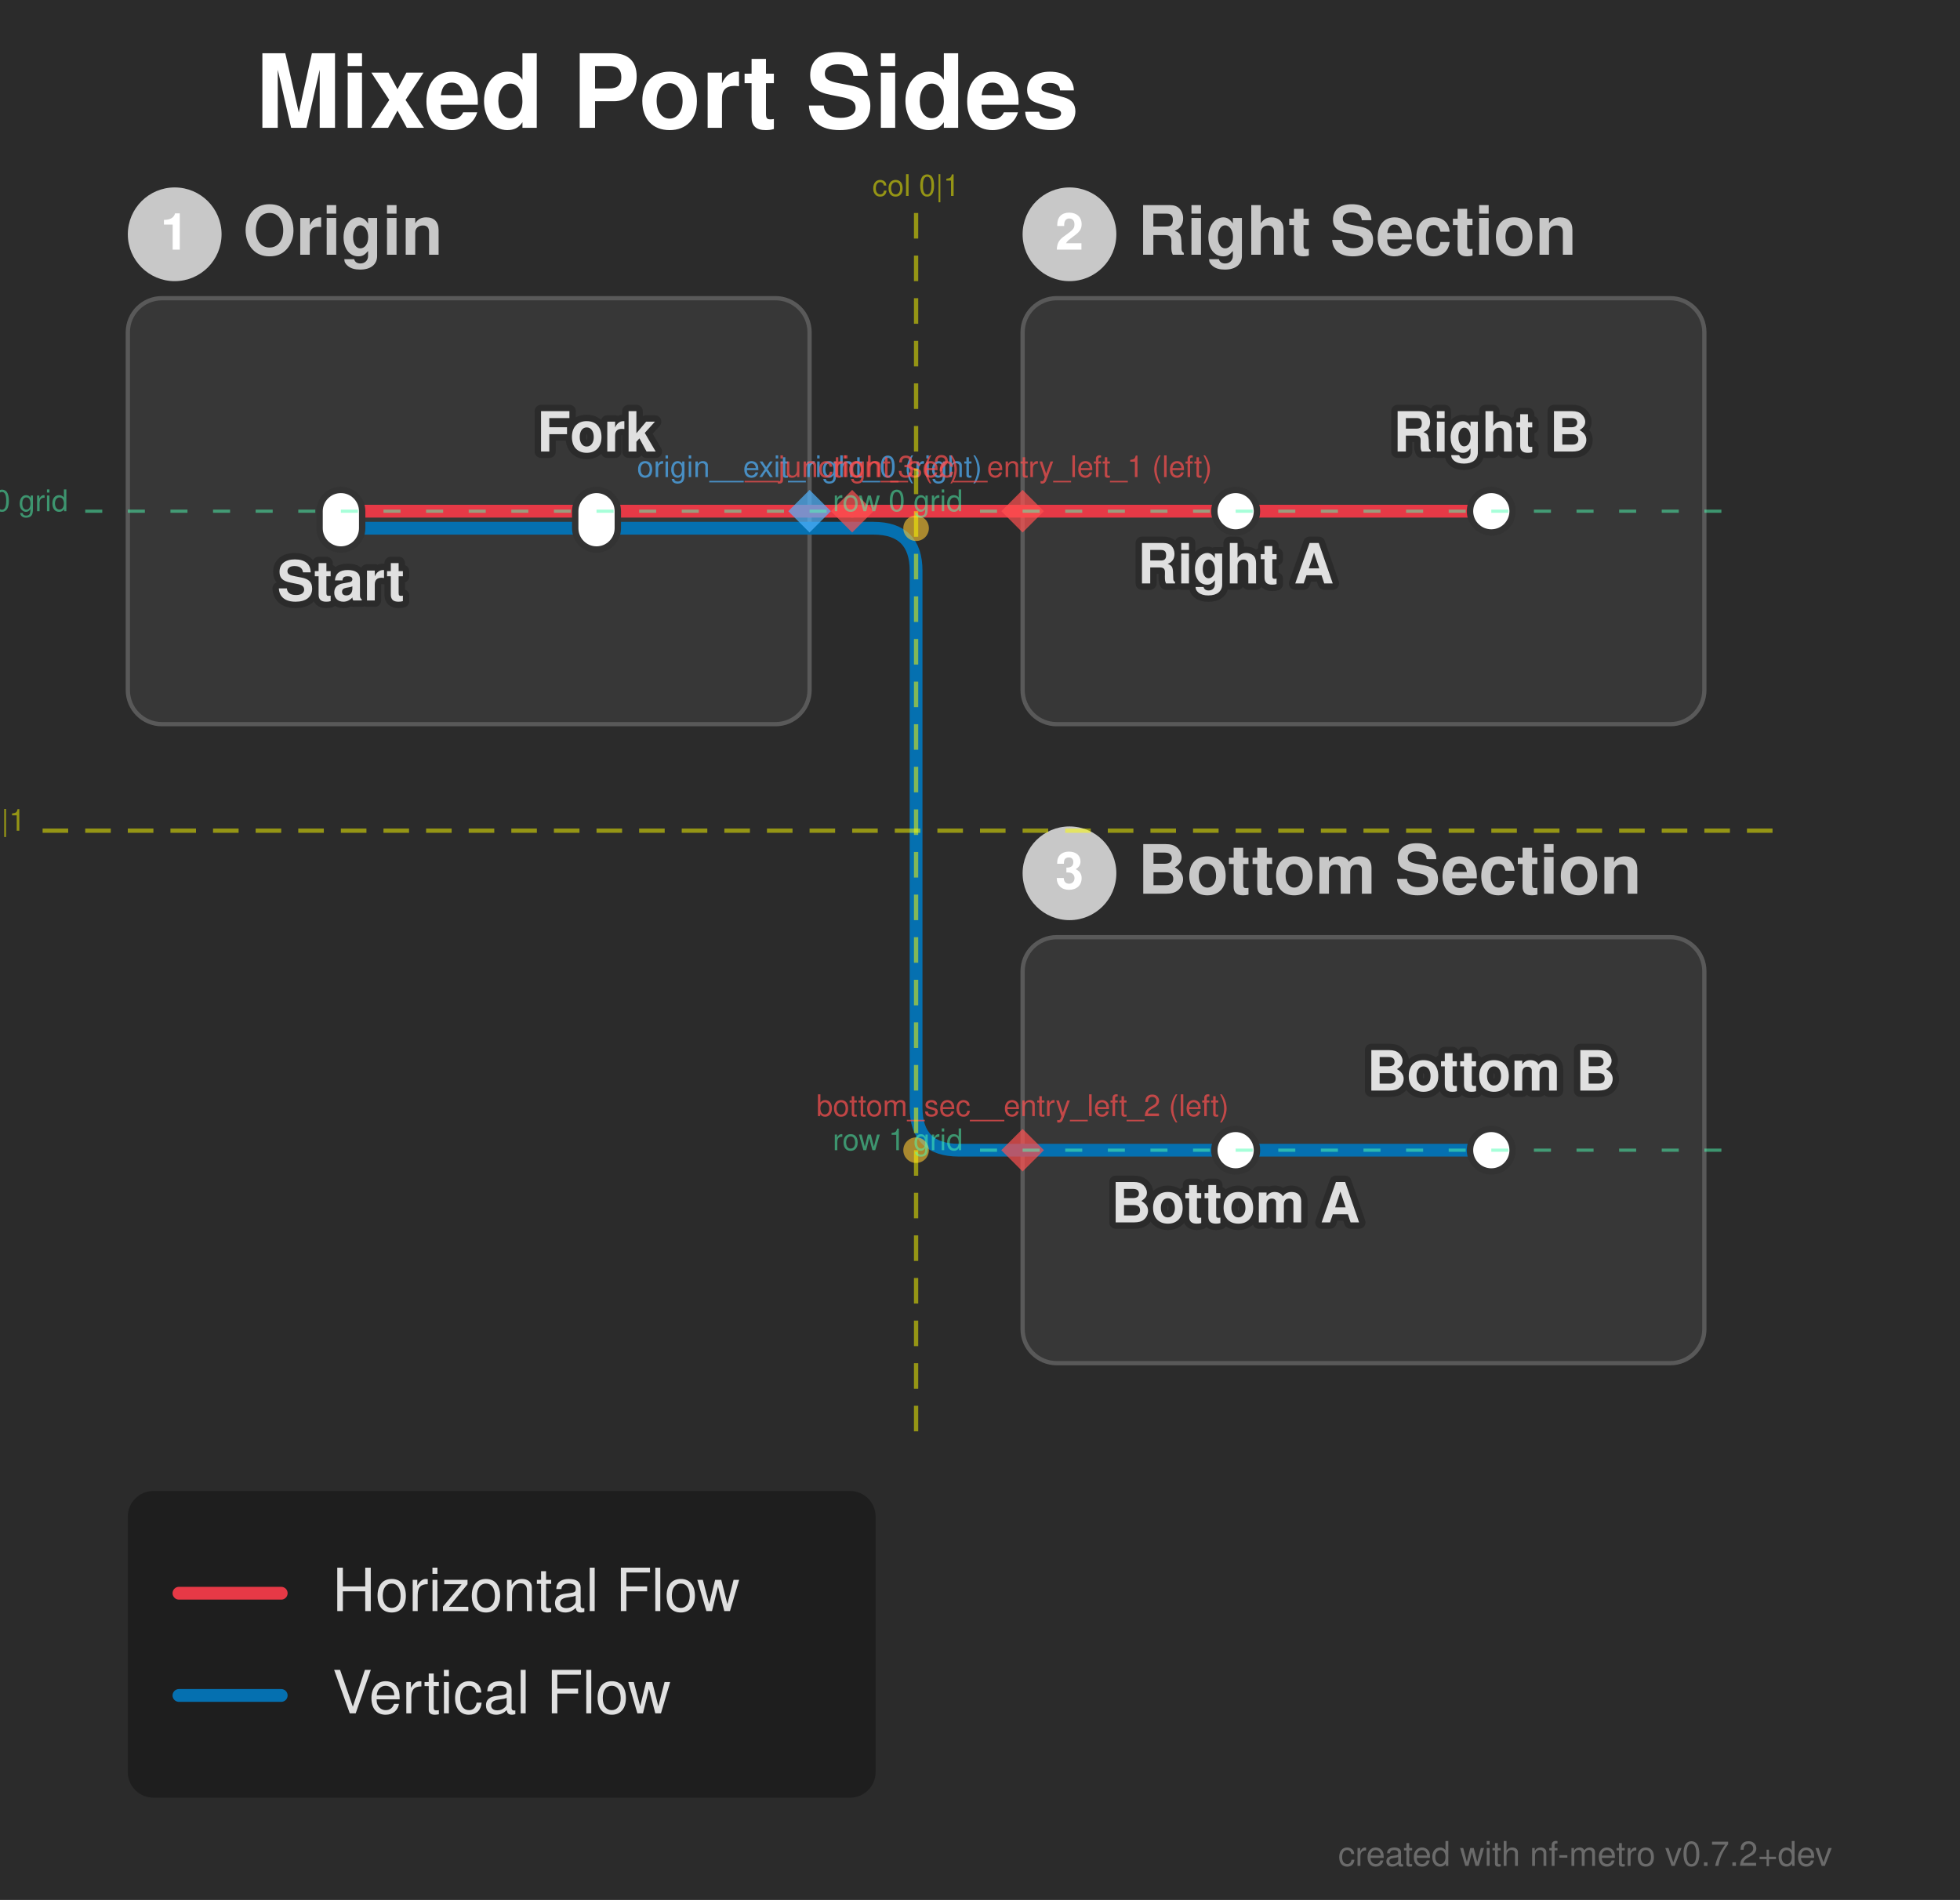
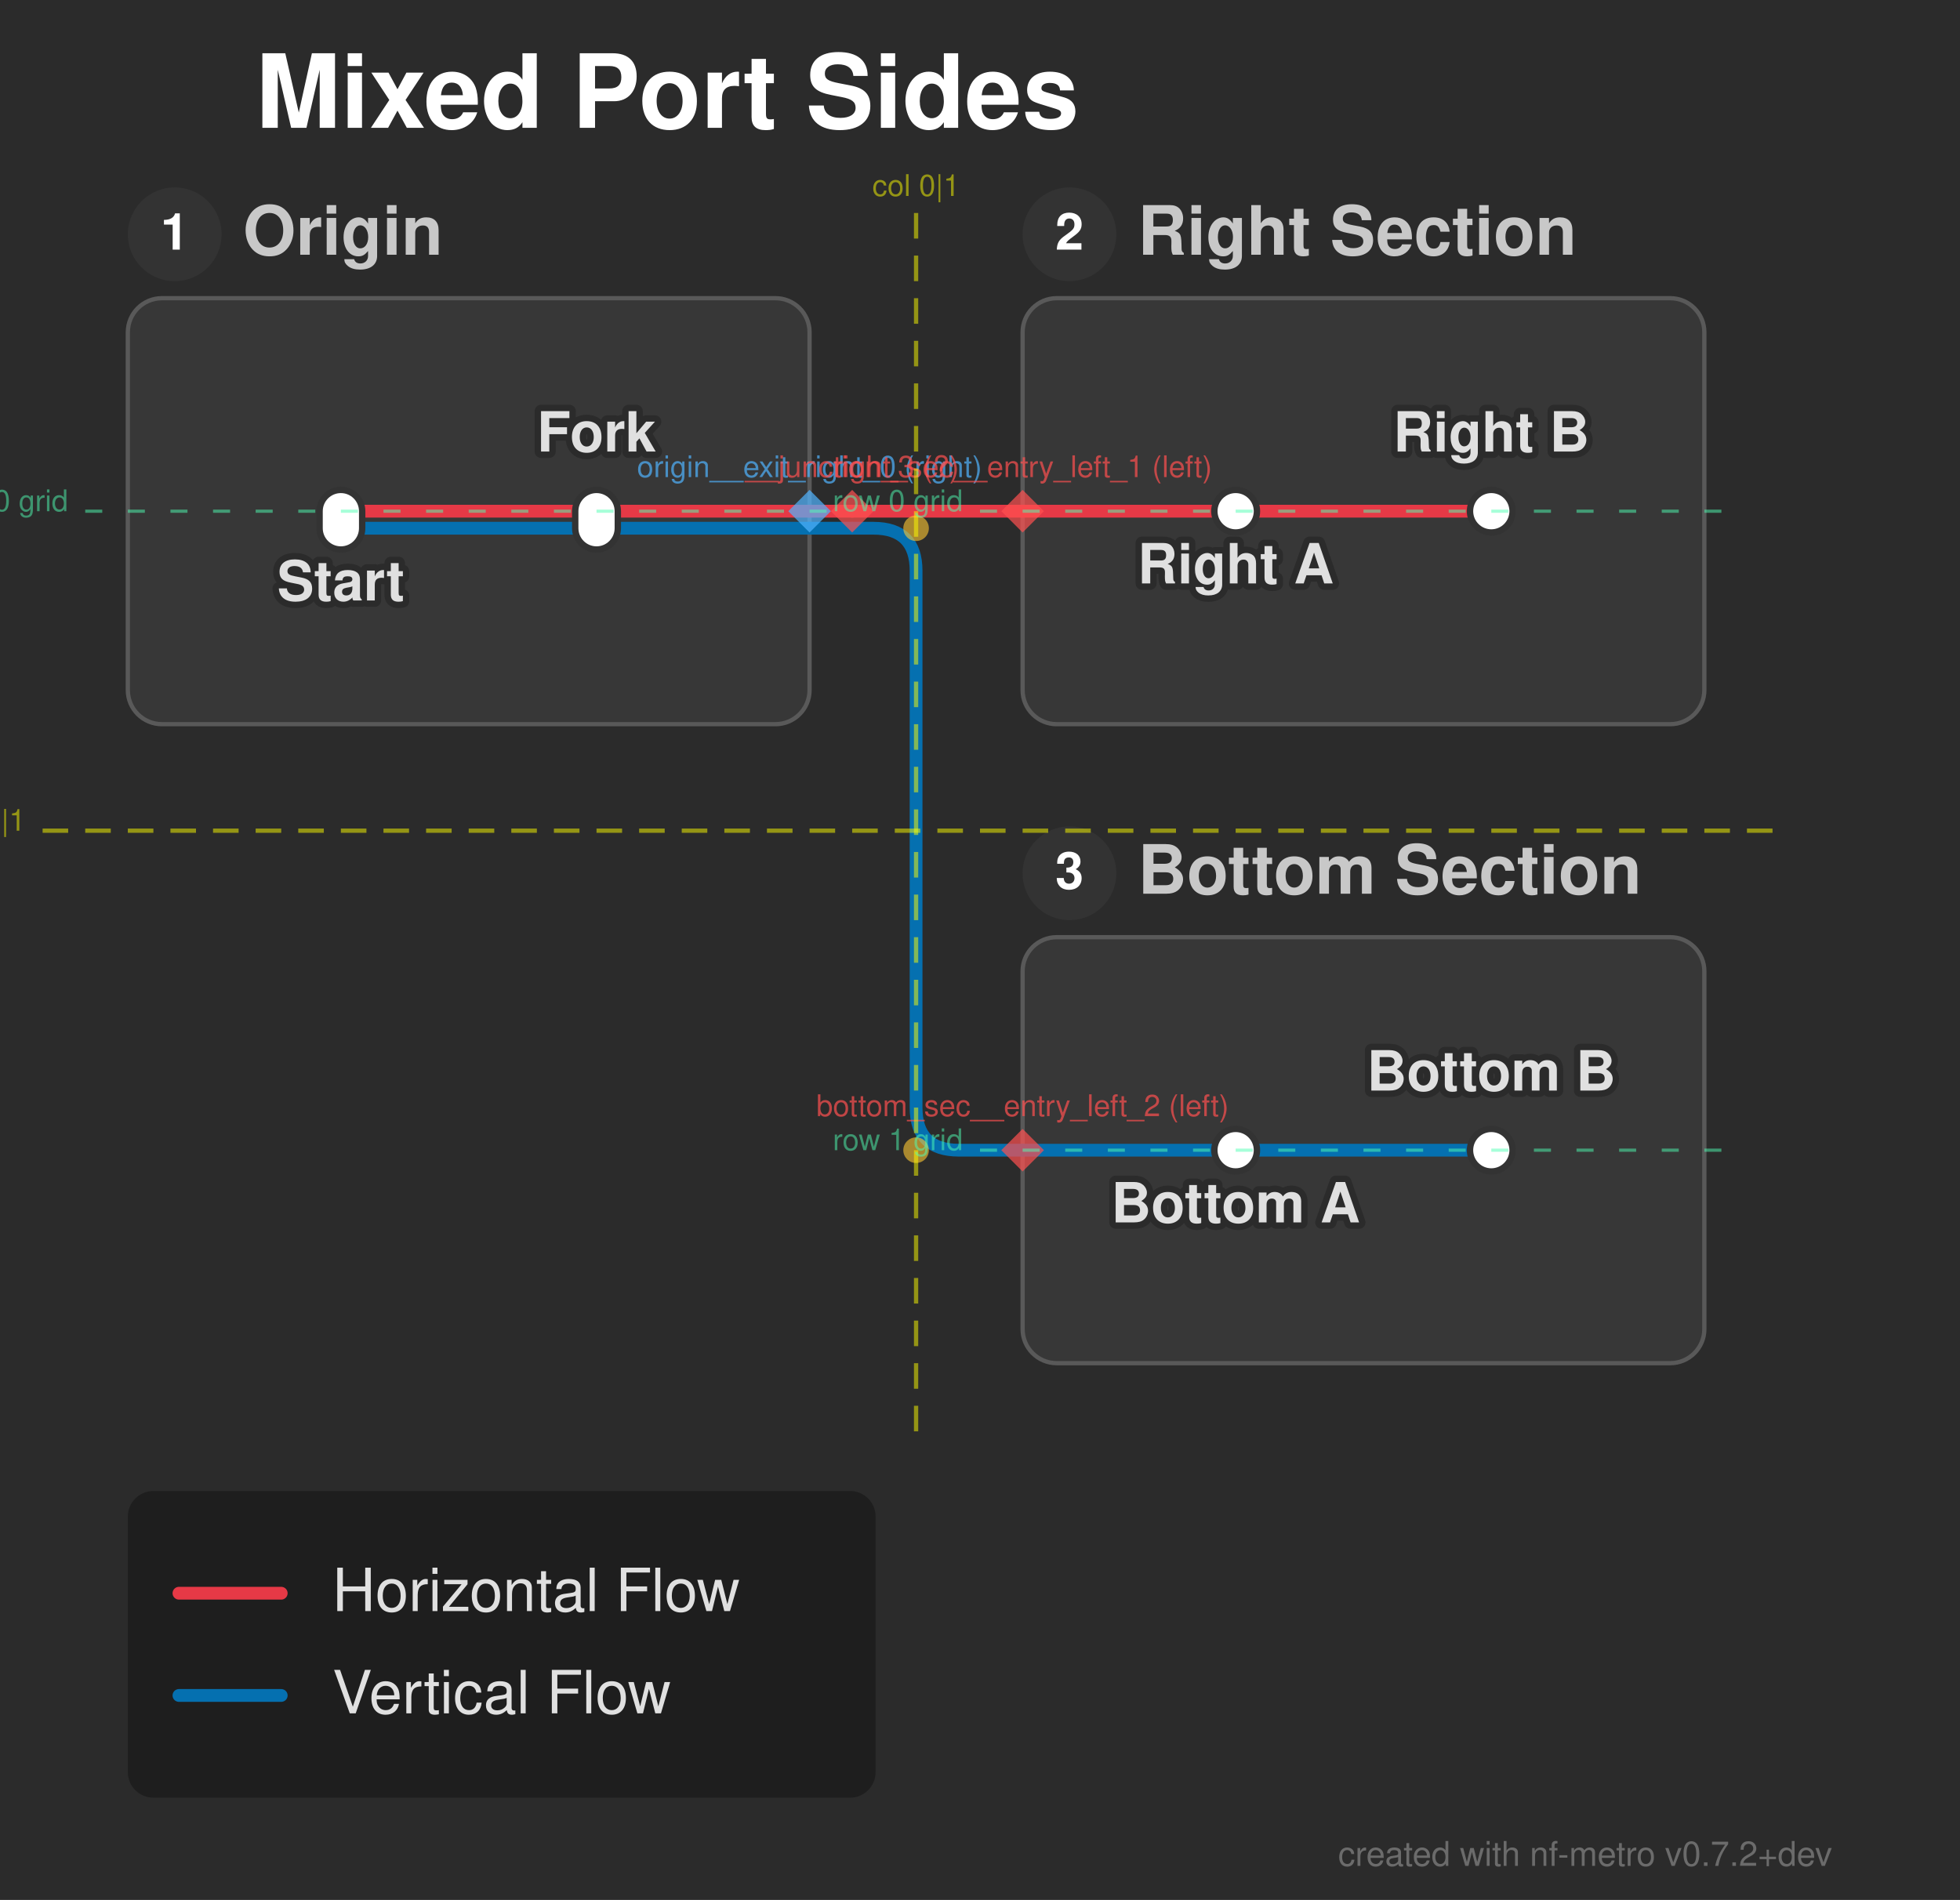
<svg xmlns="http://www.w3.org/2000/svg" width="460" height="446" viewBox="0 0 460 446">
  <defs>
</defs>
  <style>.nf-metro-bg { fill: var(--nfm-bg, #2b2b2b); }
.nf-metro-title { fill: var(--nfm-title-color, #ffffff); }
.nf-metro-station-label { fill: var(--nfm-label-color, #e0e0e0); }
.nf-metro-section-box { fill: var(--nfm-section-fill, #373737); stroke: var(--nfm-section-stroke, #595959); }
.nf-metro-section-label { fill: var(--nfm-section-label-color, #c8c8c8); }
- .nf-metro-section-num-circle { fill: var(--nfm-section-label-color, #c8c8c8); }
.nf-metro-group-label { fill: var(--nfm-section-label-color, #c8c8c8); }
.nf-metro-group-underline { stroke: var(--nfm-section-label-color, #c8c8c8); }
.nf-metro-legend-bg { fill: var(--nfm-legend-bg, rgba(0, 0, 0, 0.3)); }
.nf-metro-legend-text { fill: var(--nfm-legend-text-color, #e0e0e0); }</style>
  <rect x="0" y="0" width="460" height="446" fill="#2b2b2b" class="nf-metro-bg" />
  <text x="60.0" y="30.0" font-size="24.0" fill="#ffffff" font-family="'Helvetica Neue', Helvetica, Arial, sans-serif" font-weight="bold" class="nf-metro-title">Mixed Port Sides</text>
  <rect x="30.0" y="70.0" width="160.0" height="100.0" rx="8" ry="8" fill="#373737" stroke="#595959" stroke-width="1.0" class="nf-metro-section-box" data-section-id="origin" data-section-lines="horizontal,vertical" />
  <circle cx="41.0" cy="55.0" r="11" fill="#333333" class="nf-metro-section-num-circle" data-section-id="origin" />
  <text x="41.0" y="55.0" font-size="12" fill="#ffffff" font-family="'Helvetica Neue', Helvetica, Arial, sans-serif" font-weight="bold" text-anchor="middle" dy="0.3em" data-section-id="origin">1</text>
  <text x="57.0" y="55.0" font-size="16.0" fill="#c8c8c8" font-family="'Helvetica Neue', Helvetica, Arial, sans-serif" font-weight="bold" dy="0.3em" class="nf-metro-section-label" data-section-id="origin">Origin</text>
  <rect x="240.0" y="70.0" width="160.0" height="100.0" rx="8" ry="8" fill="#373737" stroke="#595959" stroke-width="1.0" class="nf-metro-section-box" data-section-id="right_sec" data-section-lines="horizontal" />
  <circle cx="251.0" cy="55.0" r="11" fill="#333333" class="nf-metro-section-num-circle" data-section-id="right_sec" />
  <text x="251.0" y="55.0" font-size="12" fill="#ffffff" font-family="'Helvetica Neue', Helvetica, Arial, sans-serif" font-weight="bold" text-anchor="middle" dy="0.3em" data-section-id="right_sec">2</text>
  <text x="267.0" y="55.0" font-size="16.0" fill="#c8c8c8" font-family="'Helvetica Neue', Helvetica, Arial, sans-serif" font-weight="bold" dy="0.3em" class="nf-metro-section-label" data-section-id="right_sec">Right Section</text>
  <rect x="240.0" y="220.0" width="160.0" height="100.0" rx="8" ry="8" fill="#373737" stroke="#595959" stroke-width="1.0" class="nf-metro-section-box" data-section-id="bottom_sec" data-section-lines="vertical" />
  <circle cx="251.0" cy="205.0" r="11" fill="#333333" class="nf-metro-section-num-circle" data-section-id="bottom_sec" />
  <text x="251.0" y="205.0" font-size="12" fill="#ffffff" font-family="'Helvetica Neue', Helvetica, Arial, sans-serif" font-weight="bold" text-anchor="middle" dy="0.3em" data-section-id="bottom_sec">3</text>
  <text x="267.0" y="205.0" font-size="16.0" fill="#c8c8c8" font-family="'Helvetica Neue', Helvetica, Arial, sans-serif" font-weight="bold" dy="0.3em" class="nf-metro-section-label" data-section-id="bottom_sec">Bottom Section</text>
  <path d="M80.0,124.0 L140.0,124.0" stroke="#0570b0" stroke-width="3.0" stroke-linecap="round" class="metro-line-vertical" data-line-id="vertical" />
  <path d="M290.0,270.0 L350.0,270.0" stroke="#0570b0" stroke-width="3.0" stroke-linecap="round" class="metro-line-vertical" data-line-id="vertical" />
  <path d="M140.0,124.0 L190.0,124.0" stroke="#0570b0" stroke-width="3.0" stroke-linecap="round" class="metro-line-vertical" data-line-id="vertical" />
  <path d="M240.0,270.0 L290.0,270.0" stroke="#0570b0" stroke-width="3.0" stroke-linecap="round" class="metro-line-vertical" data-line-id="vertical" />
  <path d="M190.0,124.0 L200.0,124.0" stroke="#0570b0" stroke-width="3.0" stroke-linecap="round" class="metro-line-vertical" data-line-id="vertical" />
  <path d="M200.0,124.0 L205.0,124.0 Q215.0,124.0,215.0,134.0 L215.0,260.0 Q215.0,270.0,225.0,270.0 L240.0,270.0" stroke="#0570b0" stroke-width="3.0" fill="none" stroke-linecap="round" stroke-linejoin="round" class="metro-line-vertical" data-line-id="vertical" />
  <path d="M80.0,120.0 L140.0,120.0" stroke="#e63946" stroke-width="3.0" stroke-linecap="round" class="metro-line-horizontal" data-line-id="horizontal" />
  <path d="M290.0,120.0 L350.0,120.0" stroke="#e63946" stroke-width="3.0" stroke-linecap="round" class="metro-line-horizontal" data-line-id="horizontal" />
  <path d="M140.0,120.0 L190.0,120.0" stroke="#e63946" stroke-width="3.0" stroke-linecap="round" class="metro-line-horizontal" data-line-id="horizontal" />
  <path d="M240.0,120.0 L290.0,120.0" stroke="#e63946" stroke-width="3.0" stroke-linecap="round" class="metro-line-horizontal" data-line-id="horizontal" />
  <path d="M190.0,120.0 L200.0,120.0" stroke="#e63946" stroke-width="3.0" stroke-linecap="round" class="metro-line-horizontal" data-line-id="horizontal" />
  <path d="M200.0,120.0 L240.0,120.0" stroke="#e63946" stroke-width="3.0" stroke-linecap="round" class="metro-line-horizontal" data-line-id="horizontal" />
  <rect x="75.0" y="115.0" width="10.0" height="14.0" rx="5.0" ry="5.0" fill="#ffffff" stroke="#333333" stroke-width="1.5" class="nf-metro-station" data-station-id="start" data-station-lines="horizontal,vertical" data-station-label="Start" data-section-id="origin" data-section-name="Origin" />
  <rect x="135.0" y="115.0" width="10.0" height="14.0" rx="5.0" ry="5.0" fill="#ffffff" stroke="#333333" stroke-width="1.5" class="nf-metro-station" data-station-id="fork" data-station-lines="horizontal,vertical" data-station-label="Fork" data-section-id="origin" data-section-name="Origin" />
  <rect x="285.0" y="115.0" width="10.0" height="10.0" rx="5.0" ry="5.0" fill="#ffffff" stroke="#333333" stroke-width="1.5" class="nf-metro-station" data-station-id="r1" data-station-lines="horizontal" data-station-label="Right A" data-section-id="right_sec" data-section-name="Right Section" />
  <rect x="345.0" y="115.0" width="10.0" height="10.0" rx="5.0" ry="5.0" fill="#ffffff" stroke="#333333" stroke-width="1.5" class="nf-metro-station" data-station-id="r2" data-station-lines="horizontal" data-station-label="Right B" data-section-id="right_sec" data-section-name="Right Section" />
  <rect x="285.0" y="265.0" width="10.0" height="10.0" rx="5.0" ry="5.0" fill="#ffffff" stroke="#333333" stroke-width="1.5" class="nf-metro-station" data-station-id="b1" data-station-lines="vertical" data-station-label="Bottom A" data-section-id="bottom_sec" data-section-name="Bottom Section" />
  <rect x="345.0" y="265.0" width="10.0" height="10.0" rx="5.0" ry="5.0" fill="#ffffff" stroke="#333333" stroke-width="1.5" class="nf-metro-station" data-station-id="b2" data-station-lines="vertical" data-station-label="Bottom B" data-section-id="bottom_sec" data-section-name="Bottom Section" />
  <text x="80.0" y="135.0" font-size="13.0" fill="#2b2b2b" stroke="#2b2b2b" stroke-width="3.0" stroke-linejoin="round" font-family="'Helvetica Neue', Helvetica, Arial, sans-serif" font-weight="bold" aria-hidden="true" text-anchor="middle" dominant-baseline="hanging">Start</text>
  <text x="80.0" y="135.0" font-size="13.0" fill="#e0e0e0" font-family="'Helvetica Neue', Helvetica, Arial, sans-serif" font-weight="bold" text-anchor="middle" dominant-baseline="hanging" data-station-id="start" class="nf-metro-station-label">Start</text>
  <text x="290.0" y="131.0" font-size="13.0" fill="#2b2b2b" stroke="#2b2b2b" stroke-width="3.0" stroke-linejoin="round" font-family="'Helvetica Neue', Helvetica, Arial, sans-serif" font-weight="bold" aria-hidden="true" text-anchor="middle" dominant-baseline="hanging">Right A</text>
  <text x="290.0" y="131.0" font-size="13.0" fill="#e0e0e0" font-family="'Helvetica Neue', Helvetica, Arial, sans-serif" font-weight="bold" text-anchor="middle" dominant-baseline="hanging" data-station-id="r1" class="nf-metro-station-label">Right A</text>
  <text x="290.0" y="281.0" font-size="13.0" fill="#2b2b2b" stroke="#2b2b2b" stroke-width="3.0" stroke-linejoin="round" font-family="'Helvetica Neue', Helvetica, Arial, sans-serif" font-weight="bold" aria-hidden="true" text-anchor="middle" dominant-baseline="hanging">Bottom A</text>
  <text x="290.0" y="281.0" font-size="13.0" fill="#e0e0e0" font-family="'Helvetica Neue', Helvetica, Arial, sans-serif" font-weight="bold" text-anchor="middle" dominant-baseline="hanging" data-station-id="b1" class="nf-metro-station-label">Bottom A</text>
  <text x="140.0" y="106.0" font-size="13.0" fill="#2b2b2b" stroke="#2b2b2b" stroke-width="3.0" stroke-linejoin="round" font-family="'Helvetica Neue', Helvetica, Arial, sans-serif" font-weight="bold" aria-hidden="true" text-anchor="middle" dominant-baseline="auto">Fork</text>
  <text x="140.0" y="106.0" font-size="13.0" fill="#e0e0e0" font-family="'Helvetica Neue', Helvetica, Arial, sans-serif" font-weight="bold" text-anchor="middle" dominant-baseline="auto" data-station-id="fork" class="nf-metro-station-label">Fork</text>
  <text x="350.0" y="106.0" font-size="13.0" fill="#2b2b2b" stroke="#2b2b2b" stroke-width="3.0" stroke-linejoin="round" font-family="'Helvetica Neue', Helvetica, Arial, sans-serif" font-weight="bold" aria-hidden="true" text-anchor="middle" dominant-baseline="auto">Right B</text>
  <text x="350.0" y="106.0" font-size="13.0" fill="#e0e0e0" font-family="'Helvetica Neue', Helvetica, Arial, sans-serif" font-weight="bold" text-anchor="middle" dominant-baseline="auto" data-station-id="r2" class="nf-metro-station-label">Right B</text>
  <text x="350.0" y="256.0" font-size="13.0" fill="#2b2b2b" stroke="#2b2b2b" stroke-width="3.0" stroke-linejoin="round" font-family="'Helvetica Neue', Helvetica, Arial, sans-serif" font-weight="bold" aria-hidden="true" text-anchor="middle" dominant-baseline="auto">Bottom B</text>
  <text x="350.0" y="256.0" font-size="13.0" fill="#e0e0e0" font-family="'Helvetica Neue', Helvetica, Arial, sans-serif" font-weight="bold" text-anchor="middle" dominant-baseline="auto" data-station-id="b2" class="nf-metro-station-label">Bottom B</text>
  <circle cx="215.0" cy="124.0" r="3.0" fill="rgba(255, 200, 50, 0.6)" />
  <circle cx="215.0" cy="270.0" r="3.0" fill="rgba(255, 200, 50, 0.6)" />
  <path d="M190.0,115.0 L195.0,120.0 L190.0,125.0 L185.0,120.0 Z" fill="rgba(80, 180, 255, 0.7)" stroke="none" />
  <text x="190.0" y="112.0" font-size="7" fill="rgba(80, 180, 255, 0.7)" font-family="'Helvetica Neue', Helvetica, Arial, sans-serif" text-anchor="middle" dominant-baseline="auto">origin__exit_right_0 (right)</text>
  <path d="M240.0,115.0 L245.0,120.0 L240.0,125.0 L235.0,120.0 Z" fill="rgba(255, 80, 80, 0.7)" stroke="none" />
  <text x="240.0" y="112.0" font-size="7" fill="rgba(255, 80, 80, 0.7)" font-family="'Helvetica Neue', Helvetica, Arial, sans-serif" text-anchor="middle" dominant-baseline="auto">right_sec__entry_left_1 (left)</text>
  <path d="M240.0,265.0 L245.0,270.0 L240.0,275.0 L235.0,270.0 Z" fill="rgba(255, 80, 80, 0.7)" stroke="none" />
  <text x="240.0" y="262.0" font-size="7" fill="rgba(255, 80, 80, 0.7)" font-family="'Helvetica Neue', Helvetica, Arial, sans-serif" text-anchor="middle" dominant-baseline="auto">bottom_sec__entry_left_2 (left)</text>
  <path d="M200.0,115.0 L205.0,120.0 L200.0,125.0 L195.0,120.0 Z" fill="rgba(255, 80, 80, 0.7)" stroke="none" />
  <text x="200.0" y="112.0" font-size="7" fill="rgba(255, 80, 80, 0.7)" font-family="'Helvetica Neue', Helvetica, Arial, sans-serif" text-anchor="middle" dominant-baseline="auto">__junction_3 (?)</text>
  <path d="M215.0,50.0 L215.0,340.0" stroke="rgba(255, 255, 0, 0.5)" stroke-width="1" stroke-dasharray="6,4" />
  <text x="215.0" y="46.0" font-size="7" fill="rgba(255, 255, 0, 0.5)" font-family="'Helvetica Neue', Helvetica, Arial, sans-serif" text-anchor="middle">col 0|1</text>
  <path d="M10.0,195.0 L420.0,195.0" stroke="rgba(255, 255, 0, 0.5)" stroke-width="1" stroke-dasharray="6,4" />
  <text x="6.0" y="195.0" font-size="7" fill="rgba(255, 255, 0, 0.5)" font-family="'Helvetica Neue', Helvetica, Arial, sans-serif" text-anchor="end">row 0|1</text>
  <path d="M20.0,120.0 L200.0,120.0" stroke="rgba(80, 255, 180, 0.5)" stroke-width="0.75" stroke-dasharray="4,6" />
  <text x="16.0" y="120.0" font-size="7" fill="rgba(80, 255, 180, 0.5)" font-family="'Helvetica Neue', Helvetica, Arial, sans-serif" text-anchor="end">row 0 grid</text>
  <path d="M230.0,120.0 L410.0,120.0" stroke="rgba(80, 255, 180, 0.5)" stroke-width="0.75" stroke-dasharray="4,6" />
  <text x="226.0" y="120.0" font-size="7" fill="rgba(80, 255, 180, 0.5)" font-family="'Helvetica Neue', Helvetica, Arial, sans-serif" text-anchor="end">row 0 grid</text>
  <path d="M230.0,270.0 L410.0,270.0" stroke="rgba(80, 255, 180, 0.5)" stroke-width="0.75" stroke-dasharray="4,6" />
  <text x="226.0" y="270.0" font-size="7" fill="rgba(80, 255, 180, 0.5)" font-family="'Helvetica Neue', Helvetica, Arial, sans-serif" text-anchor="end">row 1 grid</text>
  <rect x="30.0" y="350.0" width="175.5" height="72.0" rx="6" ry="6" fill="rgba(0, 0, 0, 0.3)" class="nf-metro-legend-bg" />
  <path d="M42.0,374.0 L66.0,374.0" stroke="#e63946" stroke-width="3.0" stroke-linecap="round" />
  <text x="78.0" y="374.0" font-size="14.0" fill="#e0e0e0" font-family="'Helvetica Neue', Helvetica, Arial, sans-serif" dy="0.3em" class="nf-metro-legend-text">Horizontal Flow</text>
  <path d="M42.0,398.0 L66.0,398.0" stroke="#0570b0" stroke-width="3.0" stroke-linecap="round" />
  <text x="78.0" y="398.0" font-size="14.0" fill="#e0e0e0" font-family="'Helvetica Neue', Helvetica, Arial, sans-serif" dy="0.3em" class="nf-metro-legend-text">Vertical Flow</text>
  <text x="430.0" y="438.0" font-size="8" fill="rgba(150, 150, 150, 0.6)" font-family="'Helvetica Neue', Helvetica, Arial, sans-serif" text-anchor="end">created with nf-metro v0.7.2+dev</text>
</svg>
